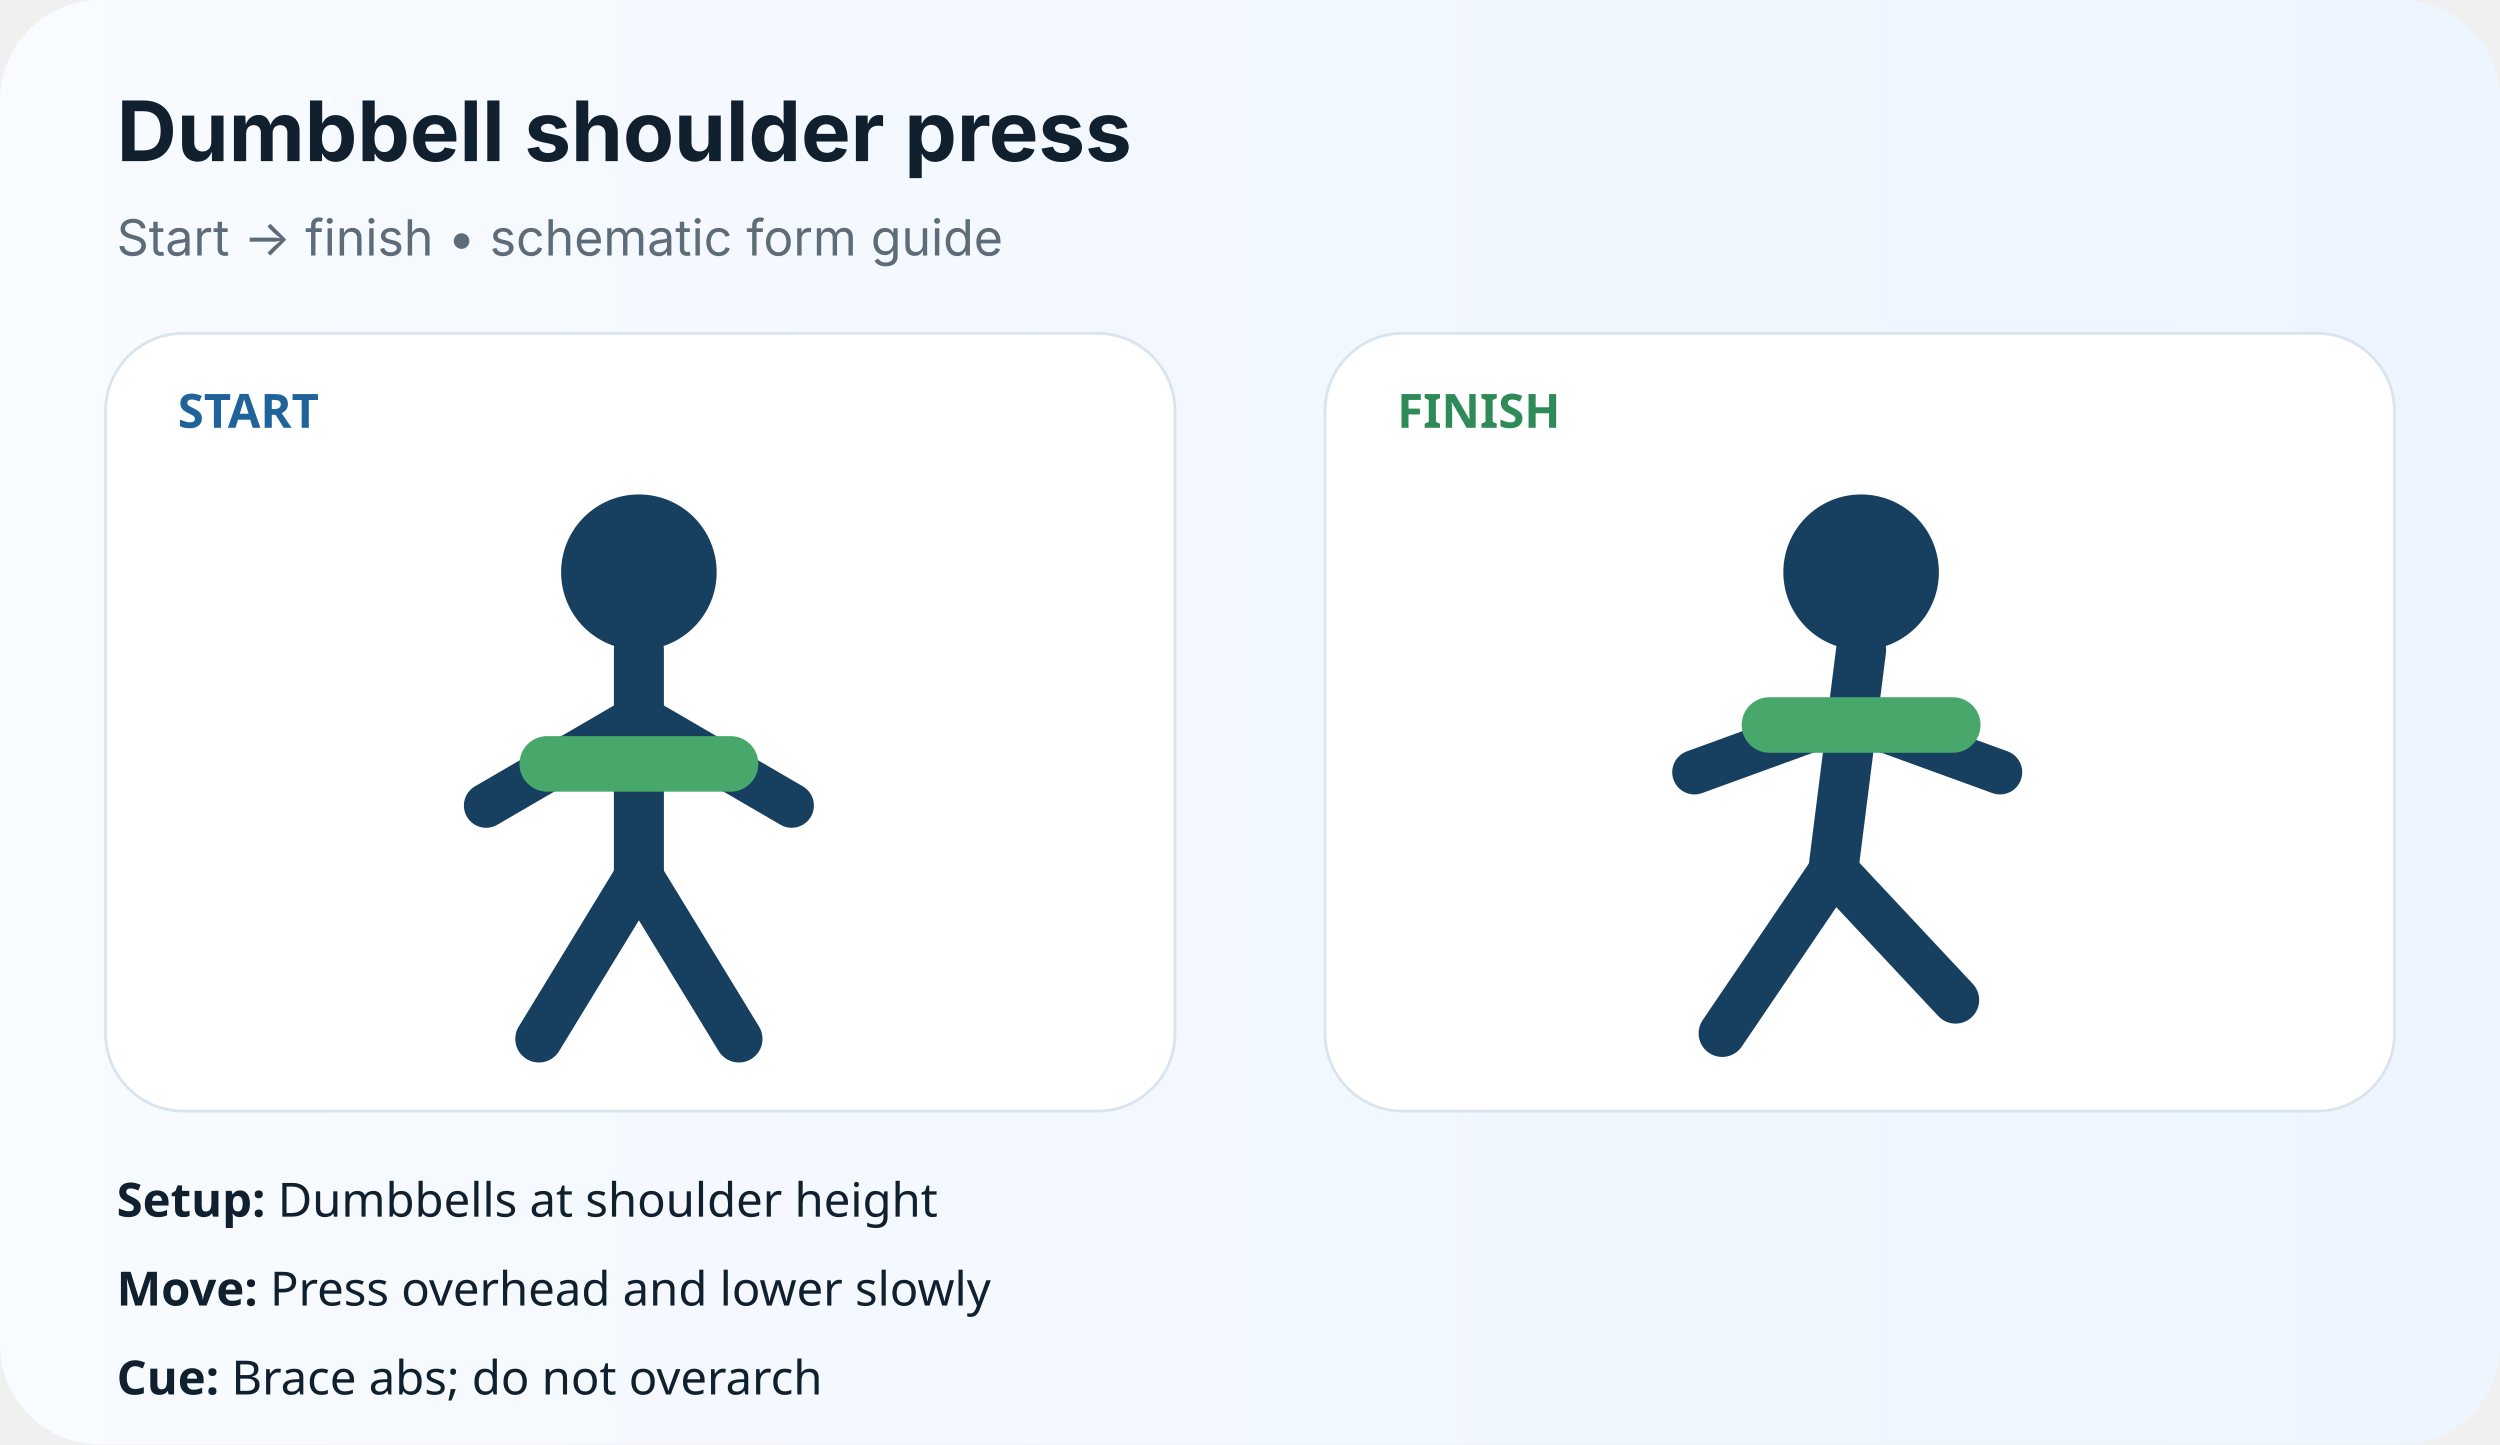
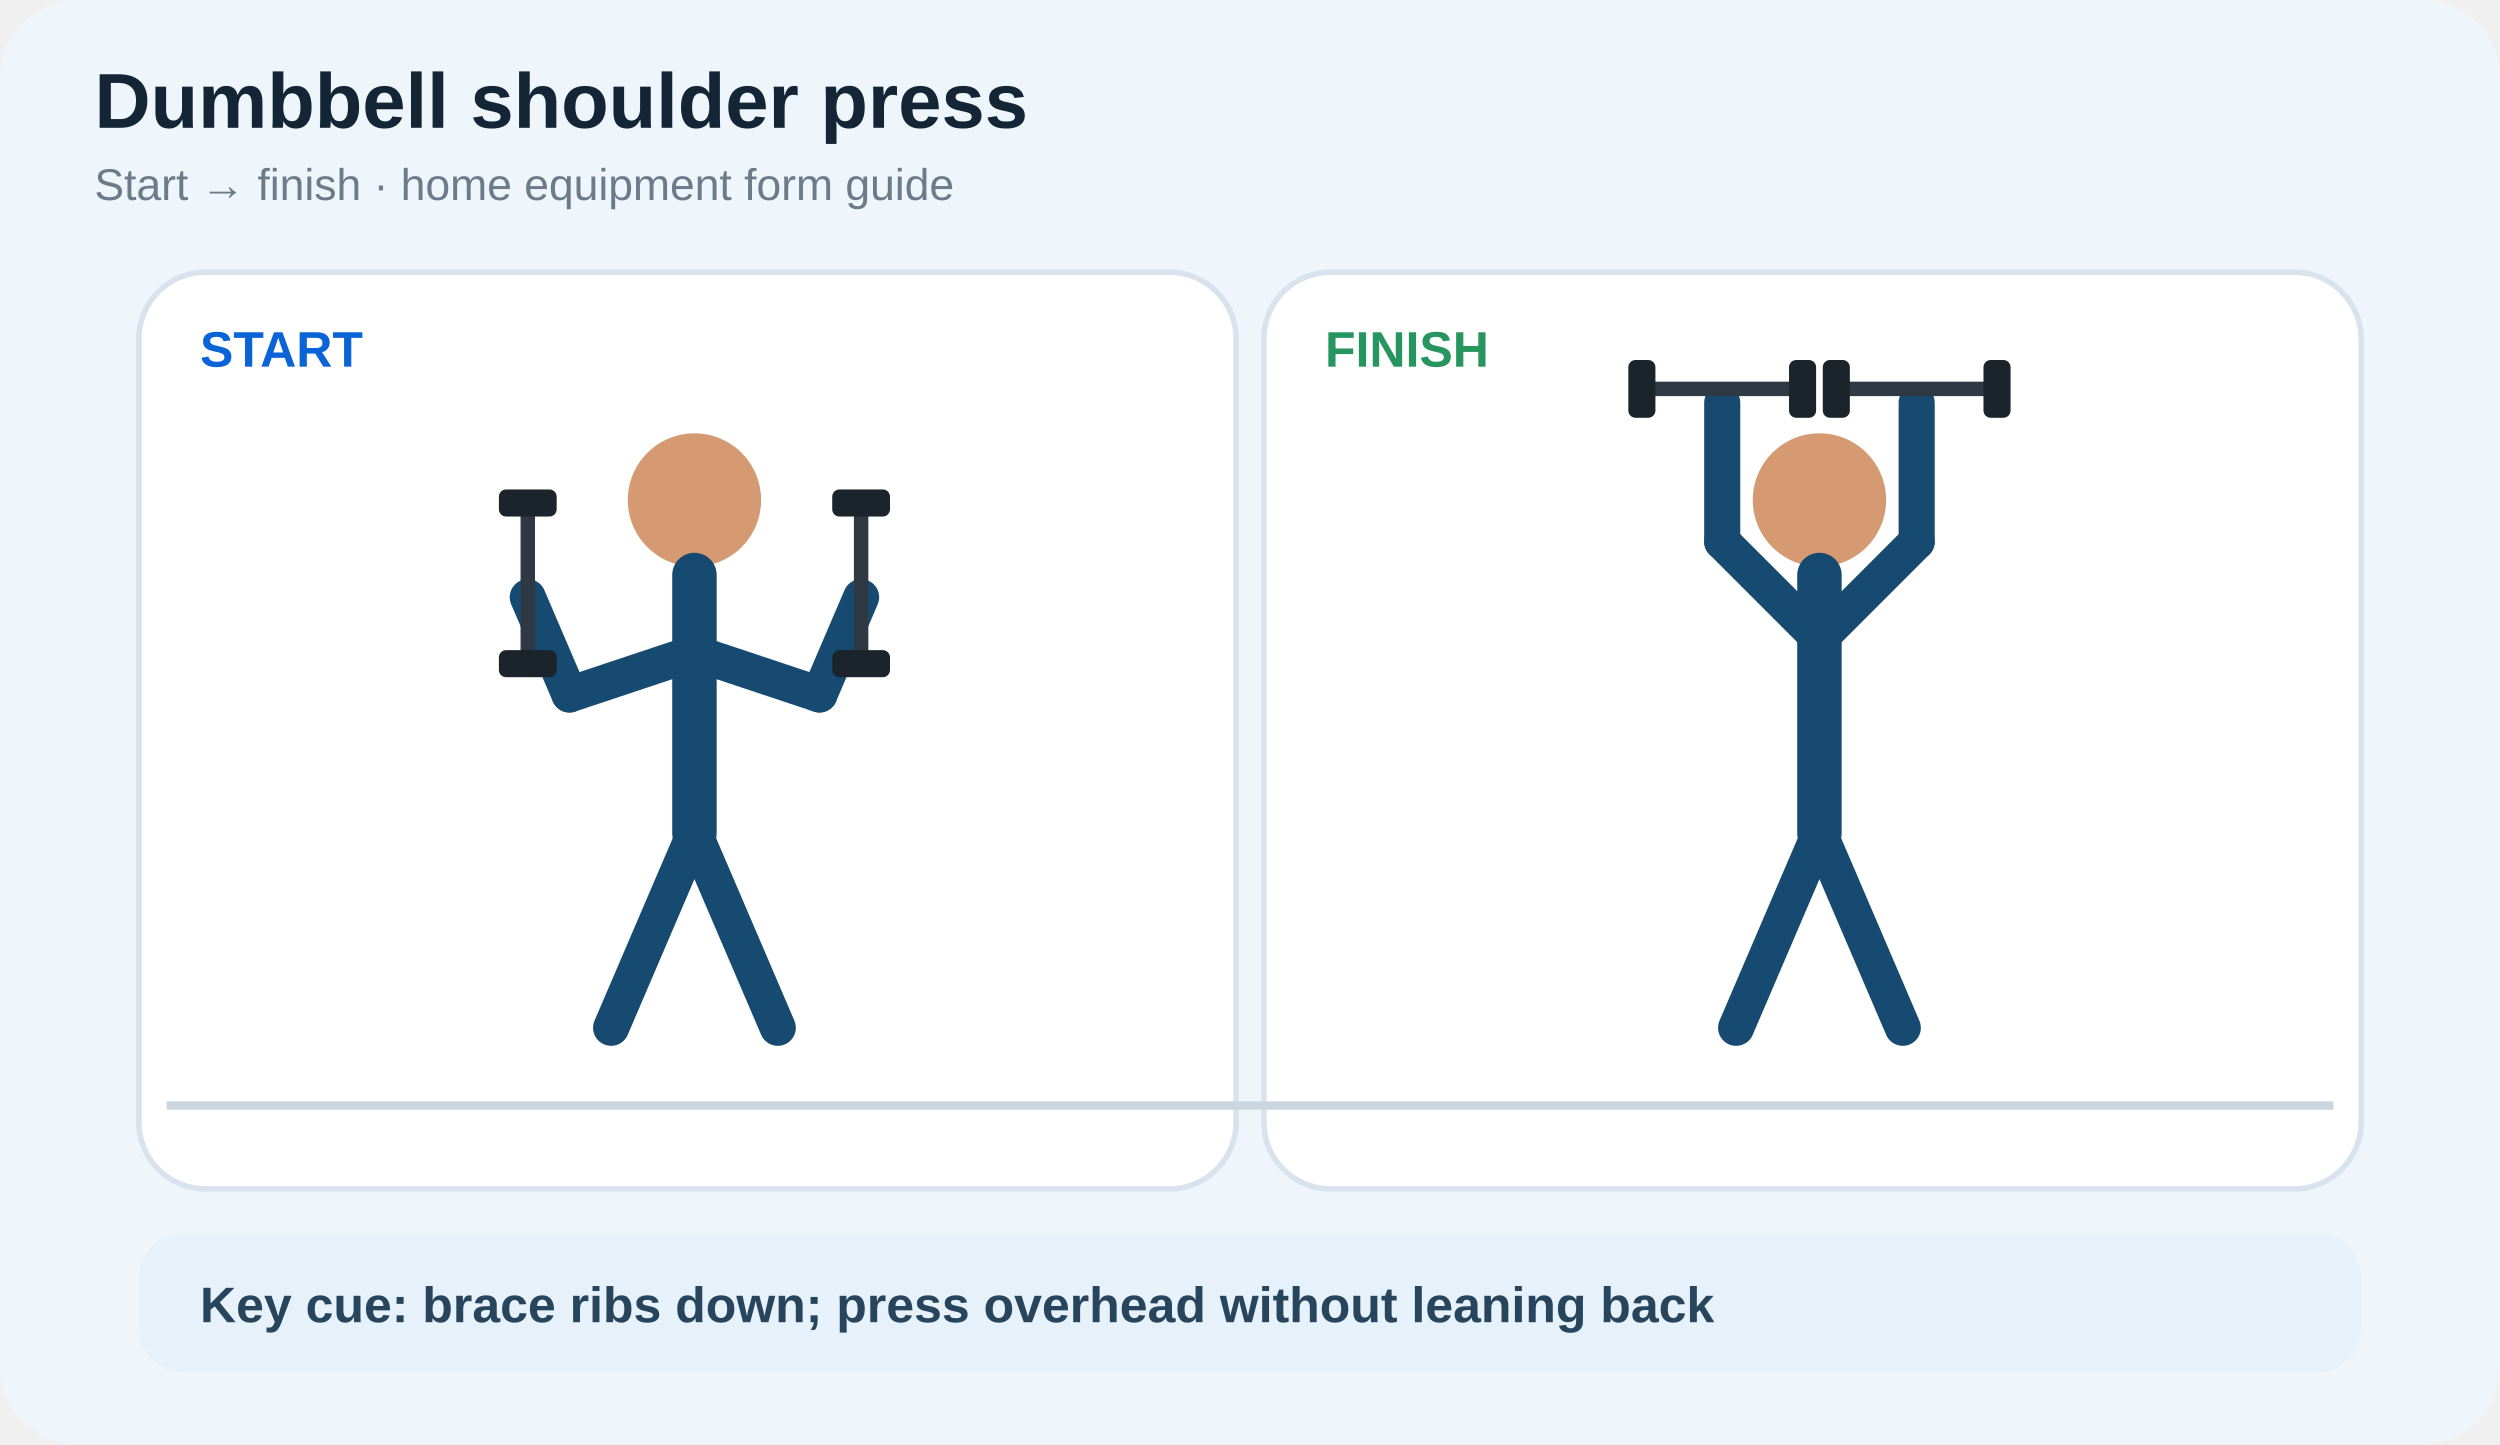
<svg xmlns="http://www.w3.org/2000/svg" width="900" height="520" viewBox="0 0 900 520">
-   <defs>
-     <linearGradient id="bg" x1="0" x2="1">
-       <stop stop-color="#f8fbff" />
-       <stop offset="1" stop-color="#edf5ff" />
-     </linearGradient>
-   </defs>
-   <rect width="900" height="520" rx="36" fill="url(#bg)" />
-   <text x="42" y="58" font-family="-apple-system,BlinkMacSystemFont,Segoe UI,sans-serif" font-size="30" font-weight="700" fill="#10202f">Dumbbell shoulder press</text>
-   <text x="42" y="92" font-family="-apple-system,BlinkMacSystemFont,Segoe UI,sans-serif" font-size="18" fill="#5e6b78">Start → finish • schematic form guide</text>
-   <rect x="38" y="120" width="385" height="280" rx="28" fill="#fff" stroke="#d9e4ee" />
-   <rect x="477" y="120" width="385" height="280" rx="28" fill="#fff" stroke="#d9e4ee" />
-   <text x="64" y="154" font-family="sans-serif" font-size="17" font-weight="700" fill="#20639b">START</text>
-   <text x="503" y="154" font-family="sans-serif" font-size="17" font-weight="700" fill="#2e8b57">FINISH</text>
-   <circle cx="230" cy="206" r="28" fill="#173f5f" />
-   <line x1="230" y1="234" x2="230" y2="315" stroke="#173f5f" stroke-width="18" stroke-linecap="round" />
-   <line x1="230" y1="258" x2="175" y2="290" stroke="#173f5f" stroke-width="16" stroke-linecap="round" />
-   <line x1="230" y1="258" x2="285" y2="290" stroke="#173f5f" stroke-width="16" stroke-linecap="round" />
-   <line x1="230" y1="315" x2="194" y2="374" stroke="#173f5f" stroke-width="17" stroke-linecap="round" />
-   <line x1="230" y1="315" x2="266" y2="374" stroke="#173f5f" stroke-width="17" stroke-linecap="round" />
-   <rect x="187" y="265" width="86" height="20" rx="10" fill="#48a86b" />
-   <circle cx="670" cy="206" r="28" fill="#173f5f" />
-   <line x1="670" y1="234" x2="660" y2="313" stroke="#173f5f" stroke-width="18" stroke-linecap="round" />
-   <line x1="665" y1="258" x2="610" y2="278" stroke="#173f5f" stroke-width="16" stroke-linecap="round" />
-   <line x1="665" y1="258" x2="720" y2="278" stroke="#173f5f" stroke-width="16" stroke-linecap="round" />
-   <line x1="660" y1="313" x2="620" y2="372" stroke="#173f5f" stroke-width="17" stroke-linecap="round" />
-   <line x1="660" y1="313" x2="704" y2="360" stroke="#173f5f" stroke-width="17" stroke-linecap="round" />
-   <rect x="627" y="251" width="86" height="20" rx="10" fill="#48a86b" />
-   <text x="42" y="438" font-family="sans-serif" font-size="17" fill="#10202f">
-     <tspan font-weight="700">Setup:</tspan> Dumbbells at shoulder height</text>
-   <text x="42" y="470" font-family="sans-serif" font-size="17" fill="#10202f">
-     <tspan font-weight="700">Move:</tspan> Press overhead and lower slowly</text>
-   <text x="42" y="502" font-family="sans-serif" font-size="17" fill="#10202f">
-     <tspan font-weight="700">Cue:</tspan> Brace abs; do not overarch</text>
+   <rect width="900" height="520" rx="28" fill="#eef5fb" />
+   <text x="34" y="46" font-family="Arial" font-size="28" font-weight="700" fill="#142536">Dumbbell shoulder press</text>
+   <text x="34" y="72" font-family="Arial" font-size="16" fill="#6c7b89">Start → finish · home equipment form guide</text>
+   <rect x="50" y="98" width="395" height="330" rx="24" fill="#fff" stroke="#d8e3ed" stroke-width="2" />
+   <text x="72" y="132" font-family="Arial" font-size="18" font-weight="700" fill="#0a64d8">START</text>
+   <rect x="455" y="98" width="395" height="330" rx="24" fill="#fff" stroke="#d8e3ed" stroke-width="2" />
+   <text x="477" y="132" font-family="Arial" font-size="18" font-weight="700" fill="#27955f">FINISH</text>
+   <line x1="60" y1="398" x2="840" y2="398" stroke="#c9d5df" stroke-width="3" />
+   <circle cx="250" cy="180" r="24" fill="#d59a72" />
+   <line x1="250" y1="207" x2="250" y2="300" stroke="#174a70" stroke-width="16" stroke-linecap="round" />
+   <line x1="250" y1="235" x2="205" y2="250" stroke="#174a70" stroke-width="13" stroke-linecap="round" />
+   <line x1="205" y1="250" x2="190" y2="215" stroke="#174a70" stroke-width="13" stroke-linecap="round" />
+   <line x1="250" y1="235" x2="295" y2="250" stroke="#174a70" stroke-width="13" stroke-linecap="round" />
+   <line x1="295" y1="250" x2="310" y2="215" stroke="#174a70" stroke-width="13" stroke-linecap="round" />
+   <line x1="250" y1="300" x2="220" y2="370" stroke="#174a70" stroke-width="13" stroke-linecap="round" />
+   <line x1="250" y1="300" x2="280" y2="370" stroke="#174a70" stroke-width="13" stroke-linecap="round" />
+   <g transform="translate(190 210) rotate(90) scale(0.65)">
+     <line x1="-38" y1="0" x2="38" y2="0" stroke="#2e3944" stroke-width="8" />
+     <rect x="-52" y="-16" width="15" height="32" rx="4" fill="#1b232b" />
+     <rect x="37" y="-16" width="15" height="32" rx="4" fill="#1b232b" />
+   </g>
+   <g transform="translate(310 210) rotate(90) scale(0.65)">
+     <line x1="-38" y1="0" x2="38" y2="0" stroke="#2e3944" stroke-width="8" />
+     <rect x="-52" y="-16" width="15" height="32" rx="4" fill="#1b232b" />
+     <rect x="37" y="-16" width="15" height="32" rx="4" fill="#1b232b" />
+   </g>
+   <circle cx="655" cy="180" r="24" fill="#d59a72" />
+   <line x1="655" y1="207" x2="655" y2="300" stroke="#174a70" stroke-width="16" stroke-linecap="round" />
+   <line x1="655" y1="230" x2="620" y2="195" stroke="#174a70" stroke-width="13" stroke-linecap="round" />
+   <line x1="620" y1="195" x2="620" y2="145" stroke="#174a70" stroke-width="13" stroke-linecap="round" />
+   <line x1="655" y1="230" x2="690" y2="195" stroke="#174a70" stroke-width="13" stroke-linecap="round" />
+   <line x1="690" y1="195" x2="690" y2="145" stroke="#174a70" stroke-width="13" stroke-linecap="round" />
+   <line x1="655" y1="300" x2="625" y2="370" stroke="#174a70" stroke-width="13" stroke-linecap="round" />
+   <line x1="655" y1="300" x2="685" y2="370" stroke="#174a70" stroke-width="13" stroke-linecap="round" />
+   <g transform="translate(620 140) rotate(0) scale(0.65)">
+     <line x1="-38" y1="0" x2="38" y2="0" stroke="#2e3944" stroke-width="8" />
+     <rect x="-52" y="-16" width="15" height="32" rx="4" fill="#1b232b" />
+     <rect x="37" y="-16" width="15" height="32" rx="4" fill="#1b232b" />
+   </g>
+   <g transform="translate(690 140) rotate(0) scale(0.65)">
+     <line x1="-38" y1="0" x2="38" y2="0" stroke="#2e3944" stroke-width="8" />
+     <rect x="-52" y="-16" width="15" height="32" rx="4" fill="#1b232b" />
+     <rect x="37" y="-16" width="15" height="32" rx="4" fill="#1b232b" />
+   </g>
+   <rect x="50" y="444" width="800" height="50" rx="16" fill="#e7f1f9" />
+   <text x="72" y="476" font-family="Arial" font-size="18" font-weight="600" fill="#27465e">Key cue: brace ribs down; press overhead without leaning back</text>
</svg>
